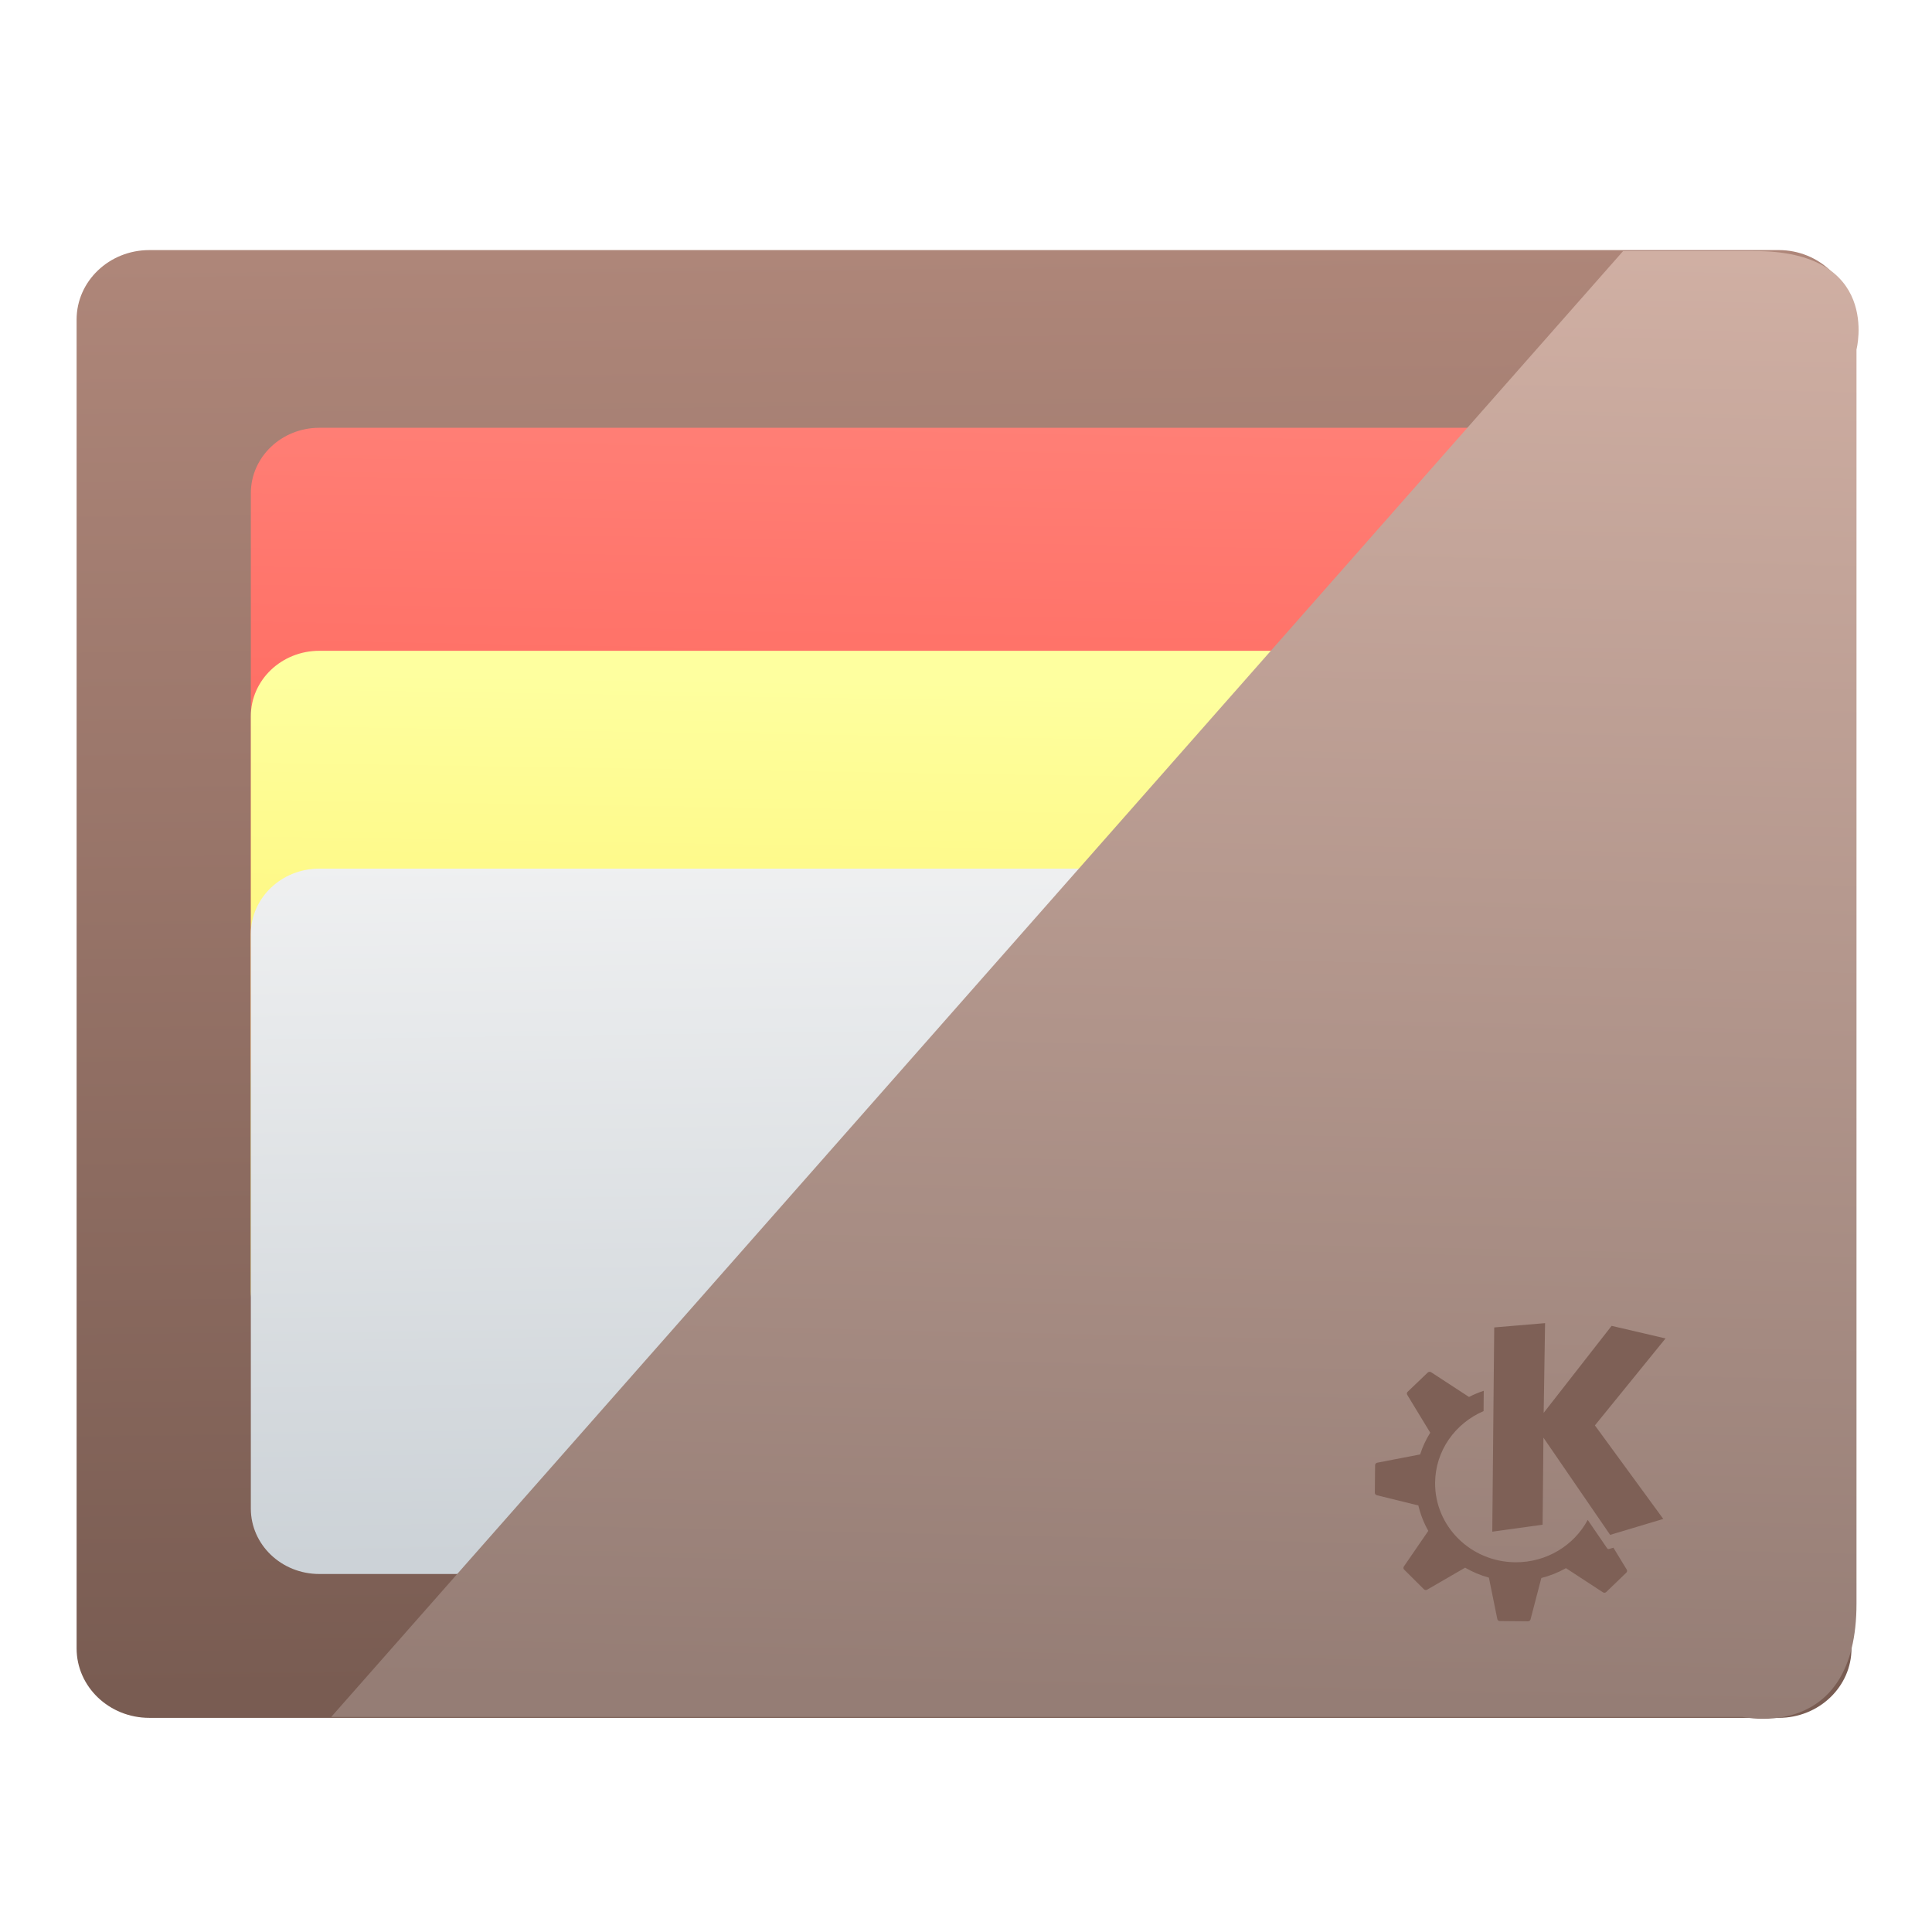
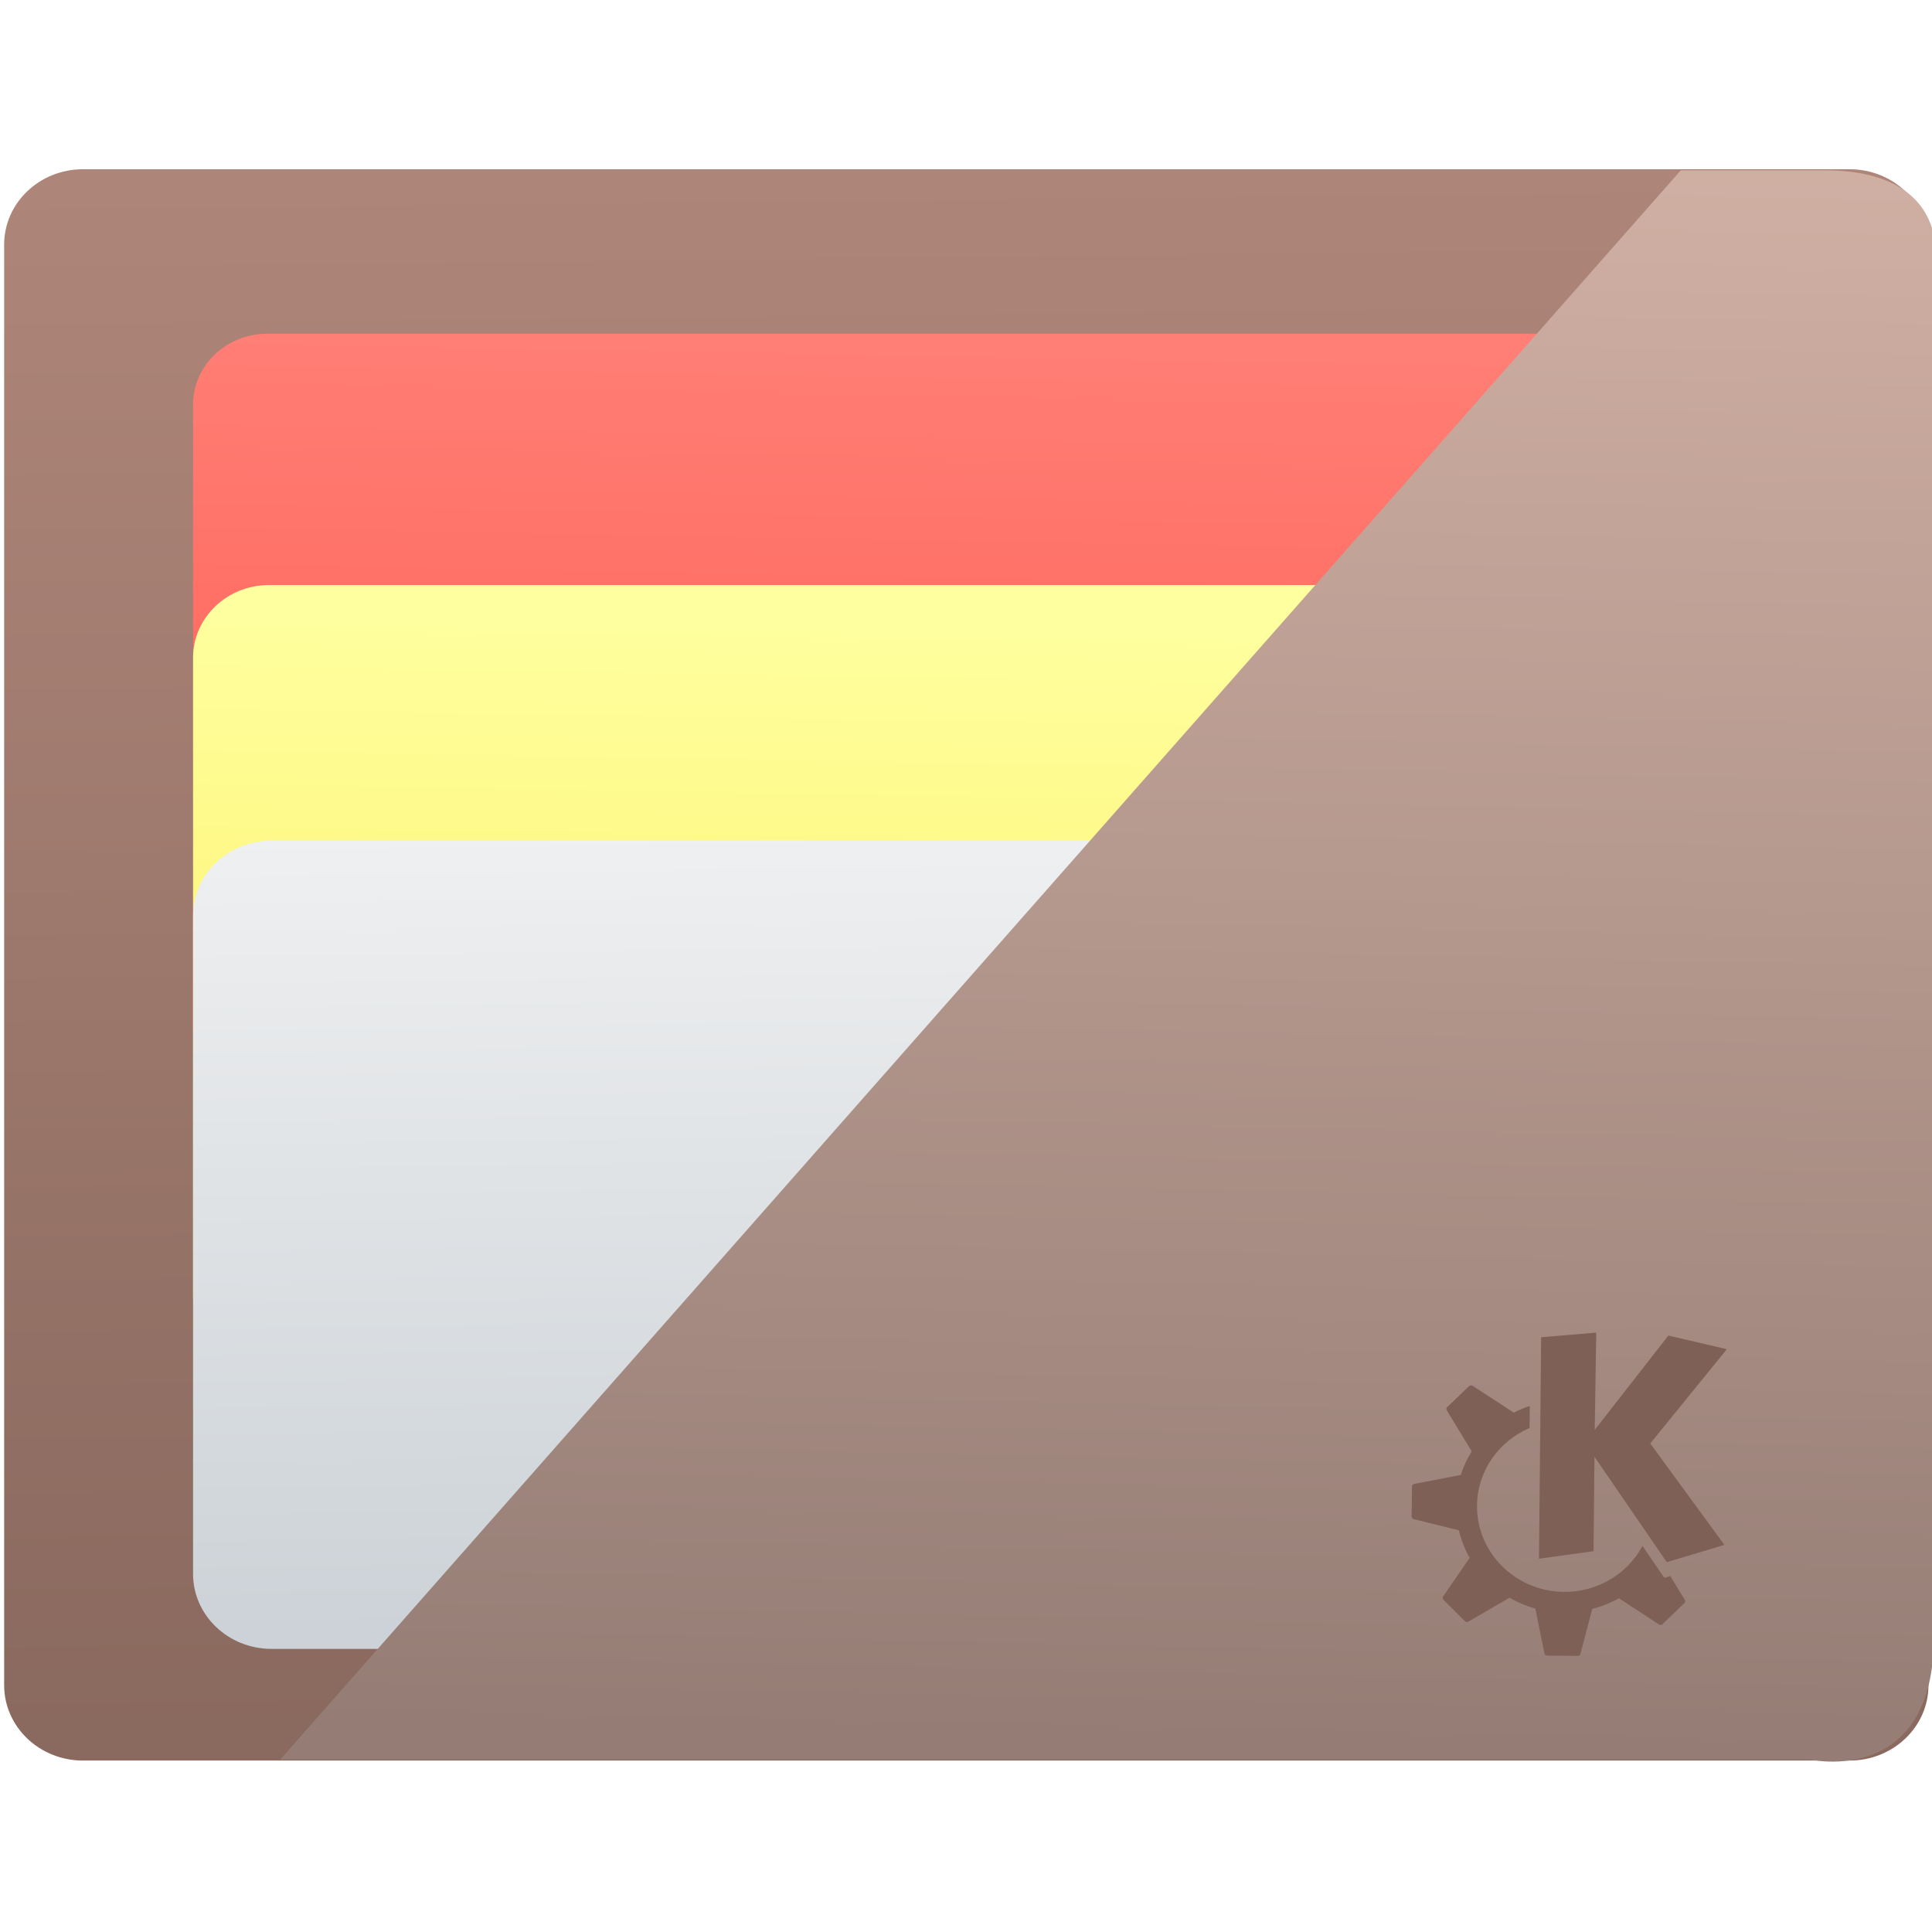
<svg xmlns="http://www.w3.org/2000/svg" xmlns:xlink="http://www.w3.org/1999/xlink" width="48" height="48" id="svg5453" version="1.1" viewBox="0 0 48 48">
  <defs id="defs5455">
    <linearGradient id="linearGradient4471">
      <stop style="stop-color:#eff0f1;stop-opacity:1;" offset="0" id="stop4473" />
      <stop style="stop-color:#ccd2d7;stop-opacity:1" offset="1" id="stop4475" />
    </linearGradient>
    <linearGradient id="linearGradient4425">
      <stop style="stop-color:#957d75;stop-opacity:1" offset="0" id="stop4427" />
      <stop style="stop-color:#d1b0a4;stop-opacity:1" offset="1" id="stop4429" />
    </linearGradient>
    <linearGradient id="linearGradient4417">
-       <stop style="stop-color:#795c52;stop-opacity:1" offset="0" id="stop4419" />
+       <stop style="stop-color:#8a695e;stop-opacity:1" offset="0" id="stop4419" />
      <stop style="stop-color:#ae8679;stop-opacity:1" offset="1" id="stop4421" />
    </linearGradient>
-     <linearGradient id="linearGradient5623">
-       <stop style="stop-color:#d35400;stop-opacity:1;" offset="0" id="stop5625" />
-       <stop id="stop5627" offset="1" style="stop-color:#d35400;stop-opacity:1;" />
-     </linearGradient>
-     <linearGradient id="linearGradient3819">
-       <stop id="stop3821" offset="0" style="stop-color:#eff0f1;stop-opacity:1;" />
-       <stop id="stop3823" offset="1" style="stop-color:#bdc3c7;stop-opacity:1;" />
-     </linearGradient>
-     <linearGradient id="linearGradient4143">
-       <stop id="stop4145" offset="0" style="stop-color:#197cf1;stop-opacity:1" />
-       <stop id="stop4147" offset="1" style="stop-color:#20bcfa;stop-opacity:1" />
-     </linearGradient>
-     <linearGradient id="linearGradient4290-2">
-       <stop style="stop-color:#7cbaf8;stop-opacity:1" offset="0" id="stop4292" />
-       <stop style="stop-color:#f4fcff;stop-opacity:1" offset="1" id="stop4294" />
-     </linearGradient>
-     <linearGradient xlink:href="#linearGradient4143" id="linearGradient4149" x1="400.571" y1="545.798" x2="400.571" y2="517.798" gradientUnits="userSpaceOnUse" gradientTransform="matrix(0.9285711,0,0,0.9285706,28.61235,37.98614)" />
-     <linearGradient xlink:href="#linearGradient4290-2" id="linearGradient3077" gradientUnits="userSpaceOnUse" gradientTransform="matrix(1.37931,0,0,1.37931,1.241379,1005.604)" x1="16" y1="30" x2="16" y2="2" />
-     <linearGradient xlink:href="#linearGradient4143" id="linearGradient3083" gradientUnits="userSpaceOnUse" gradientTransform="matrix(1.280788,0,0,1.280787,-450.116,346.3113)" x1="400.571" y1="545.798" x2="400.571" y2="517.798" />
-     <linearGradient xlink:href="#linearGradient4290-2" id="linearGradient3870" gradientUnits="userSpaceOnUse" gradientTransform="matrix(1.37931,0,0,1.37931,-18.75862,1005.604)" x1="16" y1="30" x2="16" y2="2" />
-     <linearGradient id="linearGradient4193">
-       <stop style="stop-color:#c61423;stop-opacity:1" offset="0" id="stop4195" />
-       <stop style="stop-color:#ff324b;stop-opacity:1" offset="1" id="stop4197" />
-     </linearGradient>
-     <linearGradient gradientTransform="translate(21.84376,0.4975693)" gradientUnits="userSpaceOnUse" y2="515.798" x2="375.571" y1="532.798" x1="375.571" id="linearGradient4191" xlink:href="#linearGradient4193" />
-     <linearGradient y2="515.798" x2="375.571" y1="532.798" x1="375.571" gradientTransform="matrix(0.9733579,0,0,0.9733579,-2.669444,9.156297)" gradientUnits="userSpaceOnUse" id="linearGradient4254" xlink:href="#linearGradient4193" />
-     <linearGradient id="linearGradient4298">
-       <stop style="stop-color:#fd415a;stop-opacity:1" offset="0" id="stop4300" />
-       <stop style="stop-color:#fc593d;stop-opacity:1" offset="1" id="stop4302" />
-     </linearGradient>
-     <linearGradient id="linearGradient4491">
-       <stop id="stop4493" offset="0" style="stop-color:#fd3865;stop-opacity:1" />
-       <stop id="stop4495" offset="1" style="stop-color:#fc5e37;stop-opacity:1" />
-     </linearGradient>
-     <linearGradient id="linearGradient4290-1">
-       <stop style="stop-color:#a5a5a5;stop-opacity:1;" offset="0" id="stop4292-9" />
-       <stop style="stop-color:#f5f2f5;stop-opacity:1;" offset="1" id="stop4294-1" />
-     </linearGradient>
-     <linearGradient id="linearGradient5263">
-       <stop id="stop5265" style="stop-color:#a0d5ff;stop-opacity:1" offset="0" />
-       <stop id="stop5267" style="stop-color:#a0d5ff;stop-opacity:1" offset="1" />
-     </linearGradient>
-     <clipPath id="clipPath4458">
-       <path id="use4460" d="m 69.626,12.145 -0.052,0 c -22.727,-0.292 -46.472,4.077 -46.709,4.122 -2.424,0.451 -4.946,2.974 -5.397,5.397 -0.044,0.237 -4.414,23.983 -4.122,46.71 -0.292,22.777 4.078,46.523 4.122,46.761 0.451,2.423 2.974,4.945 5.398,5.398 0.237,0.044 23.982,4.413 46.709,4.121 22.779,0.292 46.524,-4.077 46.761,-4.121 2.423,-0.452 4.946,-2.976 5.398,-5.399 0.044,-0.236 4.413,-23.981 4.121,-46.709 0.292,-22.777 -4.077,-46.523 -4.121,-46.761 -0.453,-2.423 -2.976,-4.946 -5.398,-5.397 -0.238,-0.045 -23.984,-4.414 -46.71,-4.122 z" />
-     </clipPath>
    <linearGradient id="linearGradient4237">
      <stop id="stop4239-95" style="stop-color:#ff594d;stop-opacity:1" offset="0" />
      <stop id="stop4241" style="stop-color:#ff7f76;stop-opacity:1" offset="1" />
-     </linearGradient>
-     <linearGradient id="linearGradient4210">
-       <stop offset="0" style="stop-color:#ff584c;stop-opacity:1" id="stop4212" />
-       <stop offset="1" style="stop-color:#ff8077;stop-opacity:1" id="stop4214" />
-     </linearGradient>
-     <linearGradient id="linearGradient4179">
-       <stop id="stop4181" style="stop-color:#ffee5e;stop-opacity:1" offset="0" />
-       <stop id="stop4183" style="stop-color:#feff8b;stop-opacity:1" offset="1" />
-     </linearGradient>
-     <linearGradient id="linearGradient4210-3">
-       <stop id="stop4212-1" style="stop-color:#ffce69;stop-opacity:1" offset="0" />
-       <stop id="stop4214-6" style="stop-color:#ffce54;stop-opacity:1" offset="1" />
    </linearGradient>
    <linearGradient id="linearGradient4237-0">
      <stop offset="0" style="stop-color:#ffee5e;stop-opacity:1" id="stop4239-8" />
      <stop offset="1" style="stop-color:#feff9f;stop-opacity:1" id="stop4241-9" />
    </linearGradient>
-     <linearGradient id="linearGradient4237-2">
-       <stop offset="0" style="stop-color:#ffa0a6;stop-opacity:1" id="stop4239-7" />
-       <stop offset="1" style="stop-color:#ffa0a5;stop-opacity:1" id="stop4241-2" />
-     </linearGradient>
-     <linearGradient id="linearGradient8311">
-       <stop id="stop8313" style="stop-color:#ce89ff;stop-opacity:1" offset="0" />
-       <stop id="stop8315" style="stop-color:#e898ff;stop-opacity:1" offset="1" />
-     </linearGradient>
-     <linearGradient id="linearGradient4237-8">
-       <stop offset="0" style="stop-color:#cf8aff;stop-opacity:1" id="stop4239-2" />
-       <stop offset="1" style="stop-color:#eaa0ff;stop-opacity:1" id="stop4241-3" />
-     </linearGradient>
-     <linearGradient id="linearGradient8311-3">
-       <stop id="stop8313-0" style="stop-color:#ffcc6b;stop-opacity:1" offset="0" />
-       <stop id="stop8315-1" style="stop-color:#ffcf98;stop-opacity:1" offset="1" />
-     </linearGradient>
-     <linearGradient id="linearGradient4237-3">
-       <stop offset="0" style="stop-color:#ffcc6e;stop-opacity:1" id="stop4239-0" />
-       <stop offset="1" style="stop-color:#ffe4a0;stop-opacity:1" id="stop4241-7" />
-     </linearGradient>
-     <linearGradient id="linearGradient8311-31">
-       <stop id="stop8313-2" style="stop-color:#f089ff;stop-opacity:1" offset="0" />
-       <stop id="stop8315-6" style="stop-color:#ffadea;stop-opacity:1" offset="1" />
-     </linearGradient>
-     <linearGradient id="linearGradient4237-6">
-       <stop offset="0" style="stop-color:#f18bfe;stop-opacity:1" id="stop4239-22" />
-       <stop offset="1" style="stop-color:#fcc3ff;stop-opacity:1" id="stop4241-0" />
-     </linearGradient>
-     <linearGradient id="linearGradient8467">
-       <stop offset="0" style="stop-color:#b9b9b9;stop-opacity:1" id="stop8469" />
-       <stop offset="1" style="stop-color:#d1d1d1;stop-opacity:1" id="stop8471" />
-     </linearGradient>
-     <linearGradient id="linearGradient8311-5">
-       <stop id="stop8313-7" style="stop-color:#b9b9b9;stop-opacity:1" offset="0" />
-       <stop id="stop8315-3" style="stop-color:#d2d2d2;stop-opacity:1" offset="1" />
-     </linearGradient>
-     <linearGradient id="linearGradient4237-4">
-       <stop offset="0" style="stop-color:#bababa;stop-opacity:1" id="stop4239-9" />
-       <stop offset="1" style="stop-color:#c8c8c8;stop-opacity:1" id="stop4241-37" />
-     </linearGradient>
-     <linearGradient id="linearGradient8467-7">
-       <stop offset="0" style="stop-color:#3ec896;stop-opacity:1" id="stop8469-4" />
-       <stop offset="1" style="stop-color:#66d9af;stop-opacity:1" id="stop8471-7" />
-     </linearGradient>
-     <linearGradient id="linearGradient8311-1">
-       <stop id="stop8313-9" style="stop-color:#494949;stop-opacity:1" offset="0" />
-       <stop id="stop8315-5" style="stop-color:#616774;stop-opacity:1" offset="1" />
-     </linearGradient>
-     <linearGradient gradientUnits="userSpaceOnUse" gradientTransform="scale(1.128802,0.8858951)" x1="209.957" y1="0" x2="209.957" y2="116.694" id="linearGradient-1">
-       <stop stop-color="#A7A7A7" offset="0%" id="stop4884" />
-       <stop stop-color="#8D8D8D" offset="100%" id="stop4886" />
-     </linearGradient>
-     <linearGradient gradientUnits="userSpaceOnUse" gradientTransform="scale(1.227981,0.8143451)" x1="193" y1="411.584" x2="193" y2="105.4" id="linearGradient-2">
-       <stop stop-color="#707070" offset="0%" id="stop4889" />
-       <stop stop-color="#ABABAB" offset="100%" id="stop4891" />
-     </linearGradient>
-     <linearGradient gradientUnits="userSpaceOnUse" gradientTransform="scale(1.227981,0.8143451)" x1="193" y1="70.609" x2="193" y2="457.423" id="linearGradient-3">
-       <stop stop-color="#000000" stop-opacity="0" offset="0%" id="stop4894" />
-       <stop stop-color="#000000" stop-opacity="0.19" offset="100%" id="stop4896" />
-     </linearGradient>
-     <linearGradient id="linearGradient4232">
-       <stop id="stop4234" offset="0" style="stop-color:#333333;stop-opacity:1" />
-       <stop id="stop4236" offset="1" style="stop-color:#606060;stop-opacity:1" />
-     </linearGradient>
-     <linearGradient id="linearGradient4172">
-       <stop style="stop-color:#3dc796;stop-opacity:1" offset="0" id="stop4174" />
-       <stop style="stop-color:#57d68d;stop-opacity:1" offset="1" id="stop4176" />
-     </linearGradient>
-     <linearGradient id="linearGradient4233">
-       <stop id="stop4235" offset="0" style="stop-color:#212121;stop-opacity:1" />
-       <stop id="stop4237-9" offset="1" style="stop-color:#1d2022;stop-opacity:0" />
-     </linearGradient>
-     <linearGradient id="linearGradient8467-6">
-       <stop offset="0" style="stop-color:#56d8d1;stop-opacity:1" id="stop8469-5" />
-       <stop offset="1" style="stop-color:#9df7ee;stop-opacity:1" id="stop8471-8" />
-     </linearGradient>
-     <linearGradient id="linearGradient8311-10">
-       <stop id="stop8313-3" style="stop-color:#55d8d1;stop-opacity:1" offset="0" />
-       <stop id="stop8315-8" style="stop-color:#66efe7;stop-opacity:1" offset="1" />
-     </linearGradient>
-     <linearGradient id="linearGradient8467-8">
-       <stop offset="0" style="stop-color:#dea679;stop-opacity:1" id="stop8469-9" />
-       <stop offset="1" style="stop-color:#f7d19d;stop-opacity:1" id="stop8471-2" />
-     </linearGradient>
-     <linearGradient id="linearGradient8311-0">
-       <stop id="stop8313-90" style="stop-color:#dda579;stop-opacity:1" offset="0" />
-       <stop id="stop8315-88" style="stop-color:#f3bc87;stop-opacity:1" offset="1" />
-     </linearGradient>
-     <linearGradient id="linearGradient8467-2">
-       <stop offset="0" style="stop-color:#5fa4d5;stop-opacity:1" id="stop8469-6" />
-       <stop offset="1" style="stop-color:#9dc9f7;stop-opacity:1" id="stop8471-5" />
-     </linearGradient>
-     <linearGradient id="linearGradient8311-06">
-       <stop id="stop8313-6" style="stop-color:#5fa3d4;stop-opacity:1" offset="0" />
-       <stop id="stop8315-2" style="stop-color:#6bb9ff;stop-opacity:1" offset="1" />
-     </linearGradient>
-     <clipPath id="clipPath4458-7">
-       <path d="m 69.626,12.145 -0.052,0 c -22.727,-0.292 -46.472,4.077 -46.709,4.122 -2.424,0.451 -4.946,2.974 -5.397,5.397 -0.044,0.237 -4.414,23.983 -4.122,46.71 -0.292,22.777 4.078,46.523 4.122,46.761 0.451,2.423 2.974,4.945 5.398,5.398 0.237,0.044 23.982,4.413 46.709,4.121 22.779,0.292 46.524,-4.077 46.761,-4.121 2.423,-0.452 4.946,-2.976 5.398,-5.399 0.044,-0.236 4.413,-23.981 4.121,-46.709 0.292,-22.777 -4.077,-46.523 -4.121,-46.761 -0.453,-2.423 -2.976,-4.946 -5.398,-5.397 -0.238,-0.045 -23.984,-4.414 -46.71,-4.122 z" id="use4460-2" />
-     </clipPath>
-     <clipPath id="clipPath4458-9">
-       <path id="use4460-27" d="m 69.626,12.145 -0.052,0 c -22.727,-0.292 -46.472,4.077 -46.709,4.122 -2.424,0.451 -4.946,2.974 -5.397,5.397 -0.044,0.237 -4.414,23.983 -4.122,46.71 -0.292,22.777 4.078,46.523 4.122,46.761 0.451,2.423 2.974,4.945 5.398,5.398 0.237,0.044 23.982,4.413 46.709,4.121 22.779,0.292 46.524,-4.077 46.761,-4.121 2.423,-0.452 4.946,-2.976 5.398,-5.399 0.044,-0.236 4.413,-23.981 4.121,-46.709 0.292,-22.777 -4.077,-46.523 -4.121,-46.761 -0.453,-2.423 -2.976,-4.946 -5.398,-5.397 -0.238,-0.045 -23.984,-4.414 -46.71,-4.122 z" />
-     </clipPath>
-     <clipPath id="clipPath4458-5">
-       <path id="use4460-5" d="m 69.626,12.145 -0.052,0 c -22.727,-0.292 -46.472,4.077 -46.709,4.122 -2.424,0.451 -4.946,2.974 -5.397,5.397 -0.044,0.237 -4.414,23.983 -4.122,46.71 -0.292,22.777 4.078,46.523 4.122,46.761 0.451,2.423 2.974,4.945 5.398,5.398 0.237,0.044 23.982,4.413 46.709,4.121 22.779,0.292 46.524,-4.077 46.761,-4.121 2.423,-0.452 4.946,-2.976 5.398,-5.399 0.044,-0.236 4.413,-23.981 4.121,-46.709 0.292,-22.777 -4.077,-46.523 -4.121,-46.761 -0.453,-2.423 -2.976,-4.946 -5.398,-5.397 -0.238,-0.045 -23.984,-4.414 -46.71,-4.122 z" />
-     </clipPath>
-     <clipPath id="clipPath4458-2">
-       <path d="m 69.626,12.145 -0.052,0 c -22.727,-0.292 -46.472,4.077 -46.709,4.122 -2.424,0.451 -4.946,2.974 -5.397,5.397 -0.044,0.237 -4.414,23.983 -4.122,46.71 -0.292,22.777 4.078,46.523 4.122,46.761 0.451,2.423 2.974,4.945 5.398,5.398 0.237,0.044 23.982,4.413 46.709,4.121 22.779,0.292 46.524,-4.077 46.761,-4.121 2.423,-0.452 4.946,-2.976 5.398,-5.399 0.044,-0.236 4.413,-23.981 4.121,-46.709 0.292,-22.777 -4.077,-46.523 -4.121,-46.761 -0.453,-2.423 -2.976,-4.946 -5.398,-5.397 -0.238,-0.045 -23.984,-4.414 -46.71,-4.122 z" id="use4460-4" />
-     </clipPath>
-     <clipPath id="clipPath4458-7-6">
-       <path id="use4460-2-9" d="m 69.626,12.145 -0.052,0 c -22.727,-0.292 -46.472,4.077 -46.709,4.122 -2.424,0.451 -4.946,2.974 -5.397,5.397 -0.044,0.237 -4.414,23.983 -4.122,46.71 -0.292,22.777 4.078,46.523 4.122,46.761 0.451,2.423 2.974,4.945 5.398,5.398 0.237,0.044 23.982,4.413 46.709,4.121 22.779,0.292 46.524,-4.077 46.761,-4.121 2.423,-0.452 4.946,-2.976 5.398,-5.399 0.044,-0.236 4.413,-23.981 4.121,-46.709 0.292,-22.777 -4.077,-46.523 -4.121,-46.761 -0.453,-2.423 -2.976,-4.946 -5.398,-5.397 -0.238,-0.045 -23.984,-4.414 -46.71,-4.122 z" />
-     </clipPath>
-     <clipPath id="clipPath4458-9-1">
-       <path d="m 69.626,12.145 -0.052,0 c -22.727,-0.292 -46.472,4.077 -46.709,4.122 -2.424,0.451 -4.946,2.974 -5.397,5.397 -0.044,0.237 -4.414,23.983 -4.122,46.71 -0.292,22.777 4.078,46.523 4.122,46.761 0.451,2.423 2.974,4.945 5.398,5.398 0.237,0.044 23.982,4.413 46.709,4.121 22.779,0.292 46.524,-4.077 46.761,-4.121 2.423,-0.452 4.946,-2.976 5.398,-5.399 0.044,-0.236 4.413,-23.981 4.121,-46.709 0.292,-22.777 -4.077,-46.523 -4.121,-46.761 -0.453,-2.423 -2.976,-4.946 -5.398,-5.397 -0.238,-0.045 -23.984,-4.414 -46.71,-4.122 z" id="use4460-27-5" />
-     </clipPath>
-     <clipPath id="clipPath4458-0">
-       <path id="use4460-56" d="m 69.626,12.145 -0.052,0 c -22.727,-0.292 -46.472,4.077 -46.709,4.122 -2.424,0.451 -4.946,2.974 -5.397,5.397 -0.044,0.237 -4.414,23.983 -4.122,46.71 -0.292,22.777 4.078,46.523 4.122,46.761 0.451,2.423 2.974,4.945 5.398,5.398 0.237,0.044 23.982,4.413 46.709,4.121 22.779,0.292 46.524,-4.077 46.761,-4.121 2.423,-0.452 4.946,-2.976 5.398,-5.399 0.044,-0.236 4.413,-23.981 4.121,-46.709 0.292,-22.777 -4.077,-46.523 -4.121,-46.761 -0.453,-2.423 -2.976,-4.946 -5.398,-5.397 -0.238,-0.045 -23.984,-4.414 -46.71,-4.122 z" />
-     </clipPath>
-     <clipPath id="clipPath4458-7-3">
-       <path d="m 69.626,12.145 -0.052,0 c -22.727,-0.292 -46.472,4.077 -46.709,4.122 -2.424,0.451 -4.946,2.974 -5.397,5.397 -0.044,0.237 -4.414,23.983 -4.122,46.71 -0.292,22.777 4.078,46.523 4.122,46.761 0.451,2.423 2.974,4.945 5.398,5.398 0.237,0.044 23.982,4.413 46.709,4.121 22.779,0.292 46.524,-4.077 46.761,-4.121 2.423,-0.452 4.946,-2.976 5.398,-5.399 0.044,-0.236 4.413,-23.981 4.121,-46.709 0.292,-22.777 -4.077,-46.523 -4.121,-46.761 -0.453,-2.423 -2.976,-4.946 -5.398,-5.397 -0.238,-0.045 -23.984,-4.414 -46.71,-4.122 z" id="use4460-2-4" />
-     </clipPath>
-     <clipPath id="clipPath4458-9-5">
-       <path id="use4460-27-3" d="m 69.626,12.145 -0.052,0 c -22.727,-0.292 -46.472,4.077 -46.709,4.122 -2.424,0.451 -4.946,2.974 -5.397,5.397 -0.044,0.237 -4.414,23.983 -4.122,46.71 -0.292,22.777 4.078,46.523 4.122,46.761 0.451,2.423 2.974,4.945 5.398,5.398 0.237,0.044 23.982,4.413 46.709,4.121 22.779,0.292 46.524,-4.077 46.761,-4.121 2.423,-0.452 4.946,-2.976 5.398,-5.399 0.044,-0.236 4.413,-23.981 4.121,-46.709 0.292,-22.777 -4.077,-46.523 -4.121,-46.761 -0.453,-2.423 -2.976,-4.946 -5.398,-5.397 -0.238,-0.045 -23.984,-4.414 -46.71,-4.122 z" />
-     </clipPath>
-     <clipPath id="clipPath4458-5-5">
-       <path id="use4460-5-3" d="m 69.626,12.145 -0.052,0 c -22.727,-0.292 -46.472,4.077 -46.709,4.122 -2.424,0.451 -4.946,2.974 -5.397,5.397 -0.044,0.237 -4.414,23.983 -4.122,46.71 -0.292,22.777 4.078,46.523 4.122,46.761 0.451,2.423 2.974,4.945 5.398,5.398 0.237,0.044 23.982,4.413 46.709,4.121 22.779,0.292 46.524,-4.077 46.761,-4.121 2.423,-0.452 4.946,-2.976 5.398,-5.399 0.044,-0.236 4.413,-23.981 4.121,-46.709 0.292,-22.777 -4.077,-46.523 -4.121,-46.761 -0.453,-2.423 -2.976,-4.946 -5.398,-5.397 -0.238,-0.045 -23.984,-4.414 -46.71,-4.122 z" />
-     </clipPath>
-     <clipPath id="clipPath4458-6">
-       <path id="use4460-6" d="m 69.626,12.145 -0.052,0 c -22.727,-0.292 -46.472,4.077 -46.709,4.122 -2.424,0.451 -4.946,2.974 -5.397,5.397 -0.044,0.237 -4.414,23.983 -4.122,46.71 -0.292,22.777 4.078,46.523 4.122,46.761 0.451,2.423 2.974,4.945 5.398,5.398 0.237,0.044 23.982,4.413 46.709,4.121 22.779,0.292 46.524,-4.077 46.761,-4.121 2.423,-0.452 4.946,-2.976 5.398,-5.399 0.044,-0.236 4.413,-23.981 4.121,-46.709 0.292,-22.777 -4.077,-46.523 -4.121,-46.761 -0.453,-2.423 -2.976,-4.946 -5.398,-5.397 -0.238,-0.045 -23.984,-4.414 -46.71,-4.122 z" />
-     </clipPath>
-     <linearGradient gradientTransform="matrix(0.7938717,0,0,0.7938717,20.35265,103.982)" gradientUnits="userSpaceOnUse" y2="533.506" x2="406.807" y1="523.292" x1="377.187" id="linearGradient4852" xlink:href="#linearGradient4143" />
-     <clipPath id="clipPath4458-8">
-       <path d="m 69.626,12.145 -0.052,0 c -22.727,-0.292 -46.472,4.077 -46.709,4.122 -2.424,0.451 -4.946,2.974 -5.397,5.397 -0.044,0.237 -4.414,23.983 -4.122,46.71 -0.292,22.777 4.078,46.523 4.122,46.761 0.451,2.423 2.974,4.945 5.398,5.398 0.237,0.044 23.982,4.413 46.709,4.121 22.779,0.292 46.524,-4.077 46.761,-4.121 2.423,-0.452 4.946,-2.976 5.398,-5.399 0.044,-0.236 4.413,-23.981 4.121,-46.709 0.292,-22.777 -4.077,-46.523 -4.121,-46.761 -0.453,-2.423 -2.976,-4.946 -5.398,-5.397 -0.238,-0.045 -23.984,-4.414 -46.71,-4.122 z" id="use4460-8" />
-     </clipPath>
-     <linearGradient id="linearGradient4232-2">
-       <stop style="stop-color:#333333;stop-opacity:1" offset="0" id="stop4234-7" />
-       <stop style="stop-color:#353535;stop-opacity:1" offset="1" id="stop4236-7" />
-     </linearGradient>
-     <clipPath id="clipPath4458-7-5">
-       <path id="use4460-2-7" d="m 69.626,12.145 -0.052,0 c -22.727,-0.292 -46.472,4.077 -46.709,4.122 -2.424,0.451 -4.946,2.974 -5.397,5.397 -0.044,0.237 -4.414,23.983 -4.122,46.71 -0.292,22.777 4.078,46.523 4.122,46.761 0.451,2.423 2.974,4.945 5.398,5.398 0.237,0.044 23.982,4.413 46.709,4.121 22.779,0.292 46.524,-4.077 46.761,-4.121 2.423,-0.452 4.946,-2.976 5.398,-5.399 0.044,-0.236 4.413,-23.981 4.121,-46.709 0.292,-22.777 -4.077,-46.523 -4.121,-46.761 -0.453,-2.423 -2.976,-4.946 -5.398,-5.397 -0.238,-0.045 -23.984,-4.414 -46.71,-4.122 z" />
-     </clipPath>
-     <clipPath id="clipPath4458-9-6">
-       <path d="m 69.626,12.145 -0.052,0 c -22.727,-0.292 -46.472,4.077 -46.709,4.122 -2.424,0.451 -4.946,2.974 -5.397,5.397 -0.044,0.237 -4.414,23.983 -4.122,46.71 -0.292,22.777 4.078,46.523 4.122,46.761 0.451,2.423 2.974,4.945 5.398,5.398 0.237,0.044 23.982,4.413 46.709,4.121 22.779,0.292 46.524,-4.077 46.761,-4.121 2.423,-0.452 4.946,-2.976 5.398,-5.399 0.044,-0.236 4.413,-23.981 4.121,-46.709 0.292,-22.777 -4.077,-46.523 -4.121,-46.761 -0.453,-2.423 -2.976,-4.946 -5.398,-5.397 -0.238,-0.045 -23.984,-4.414 -46.71,-4.122 z" id="use4460-27-2" />
-     </clipPath>
-     <clipPath id="clipPath4458-5-6">
-       <path d="m 69.626,12.145 -0.052,0 c -22.727,-0.292 -46.472,4.077 -46.709,4.122 -2.424,0.451 -4.946,2.974 -5.397,5.397 -0.044,0.237 -4.414,23.983 -4.122,46.71 -0.292,22.777 4.078,46.523 4.122,46.761 0.451,2.423 2.974,4.945 5.398,5.398 0.237,0.044 23.982,4.413 46.709,4.121 22.779,0.292 46.524,-4.077 46.761,-4.121 2.423,-0.452 4.946,-2.976 5.398,-5.399 0.044,-0.236 4.413,-23.981 4.121,-46.709 0.292,-22.777 -4.077,-46.523 -4.121,-46.761 -0.453,-2.423 -2.976,-4.946 -5.398,-5.397 -0.238,-0.045 -23.984,-4.414 -46.71,-4.122 z" id="use4460-5-1" />
-     </clipPath>
-     <clipPath id="clipPath4458-2-7">
-       <path id="use4460-4-6" d="m 69.626,12.145 -0.052,0 c -22.727,-0.292 -46.472,4.077 -46.709,4.122 -2.424,0.451 -4.946,2.974 -5.397,5.397 -0.044,0.237 -4.414,23.983 -4.122,46.71 -0.292,22.777 4.078,46.523 4.122,46.761 0.451,2.423 2.974,4.945 5.398,5.398 0.237,0.044 23.982,4.413 46.709,4.121 22.779,0.292 46.524,-4.077 46.761,-4.121 2.423,-0.452 4.946,-2.976 5.398,-5.399 0.044,-0.236 4.413,-23.981 4.121,-46.709 0.292,-22.777 -4.077,-46.523 -4.121,-46.761 -0.453,-2.423 -2.976,-4.946 -5.398,-5.397 -0.238,-0.045 -23.984,-4.414 -46.71,-4.122 z" />
-     </clipPath>
-     <clipPath id="clipPath4458-7-6-8">
-       <path d="m 69.626,12.145 -0.052,0 c -22.727,-0.292 -46.472,4.077 -46.709,4.122 -2.424,0.451 -4.946,2.974 -5.397,5.397 -0.044,0.237 -4.414,23.983 -4.122,46.71 -0.292,22.777 4.078,46.523 4.122,46.761 0.451,2.423 2.974,4.945 5.398,5.398 0.237,0.044 23.982,4.413 46.709,4.121 22.779,0.292 46.524,-4.077 46.761,-4.121 2.423,-0.452 4.946,-2.976 5.398,-5.399 0.044,-0.236 4.413,-23.981 4.121,-46.709 0.292,-22.777 -4.077,-46.523 -4.121,-46.761 -0.453,-2.423 -2.976,-4.946 -5.398,-5.397 -0.238,-0.045 -23.984,-4.414 -46.71,-4.122 z" id="use4460-2-9-9" />
-     </clipPath>
-     <clipPath id="clipPath4458-9-1-6">
-       <path id="use4460-27-5-0" d="m 69.626,12.145 -0.052,0 c -22.727,-0.292 -46.472,4.077 -46.709,4.122 -2.424,0.451 -4.946,2.974 -5.397,5.397 -0.044,0.237 -4.414,23.983 -4.122,46.71 -0.292,22.777 4.078,46.523 4.122,46.761 0.451,2.423 2.974,4.945 5.398,5.398 0.237,0.044 23.982,4.413 46.709,4.121 22.779,0.292 46.524,-4.077 46.761,-4.121 2.423,-0.452 4.946,-2.976 5.398,-5.399 0.044,-0.236 4.413,-23.981 4.121,-46.709 0.292,-22.777 -4.077,-46.523 -4.121,-46.761 -0.453,-2.423 -2.976,-4.946 -5.398,-5.397 -0.238,-0.045 -23.984,-4.414 -46.71,-4.122 z" />
-     </clipPath>
-     <clipPath id="clipPath4458-0-1">
-       <path d="m 69.626,12.145 -0.052,0 c -22.727,-0.292 -46.472,4.077 -46.709,4.122 -2.424,0.451 -4.946,2.974 -5.397,5.397 -0.044,0.237 -4.414,23.983 -4.122,46.71 -0.292,22.777 4.078,46.523 4.122,46.761 0.451,2.423 2.974,4.945 5.398,5.398 0.237,0.044 23.982,4.413 46.709,4.121 22.779,0.292 46.524,-4.077 46.761,-4.121 2.423,-0.452 4.946,-2.976 5.398,-5.399 0.044,-0.236 4.413,-23.981 4.121,-46.709 0.292,-22.777 -4.077,-46.523 -4.121,-46.761 -0.453,-2.423 -2.976,-4.946 -5.398,-5.397 -0.238,-0.045 -23.984,-4.414 -46.71,-4.122 z" id="use4460-56-5" />
-     </clipPath>
-     <clipPath id="clipPath4458-7-3-7">
-       <path id="use4460-2-4-0" d="m 69.626,12.145 -0.052,0 c -22.727,-0.292 -46.472,4.077 -46.709,4.122 -2.424,0.451 -4.946,2.974 -5.397,5.397 -0.044,0.237 -4.414,23.983 -4.122,46.71 -0.292,22.777 4.078,46.523 4.122,46.761 0.451,2.423 2.974,4.945 5.398,5.398 0.237,0.044 23.982,4.413 46.709,4.121 22.779,0.292 46.524,-4.077 46.761,-4.121 2.423,-0.452 4.946,-2.976 5.398,-5.399 0.044,-0.236 4.413,-23.981 4.121,-46.709 0.292,-22.777 -4.077,-46.523 -4.121,-46.761 -0.453,-2.423 -2.976,-4.946 -5.398,-5.397 -0.238,-0.045 -23.984,-4.414 -46.71,-4.122 z" />
-     </clipPath>
-     <clipPath id="clipPath4458-9-5-5">
-       <path d="m 69.626,12.145 -0.052,0 c -22.727,-0.292 -46.472,4.077 -46.709,4.122 -2.424,0.451 -4.946,2.974 -5.397,5.397 -0.044,0.237 -4.414,23.983 -4.122,46.71 -0.292,22.777 4.078,46.523 4.122,46.761 0.451,2.423 2.974,4.945 5.398,5.398 0.237,0.044 23.982,4.413 46.709,4.121 22.779,0.292 46.524,-4.077 46.761,-4.121 2.423,-0.452 4.946,-2.976 5.398,-5.399 0.044,-0.236 4.413,-23.981 4.121,-46.709 0.292,-22.777 -4.077,-46.523 -4.121,-46.761 -0.453,-2.423 -2.976,-4.946 -5.398,-5.397 -0.238,-0.045 -23.984,-4.414 -46.71,-4.122 z" id="use4460-27-3-8" />
-     </clipPath>
-     <clipPath id="clipPath4458-5-5-3">
-       <path d="m 69.626,12.145 -0.052,0 c -22.727,-0.292 -46.472,4.077 -46.709,4.122 -2.424,0.451 -4.946,2.974 -5.397,5.397 -0.044,0.237 -4.414,23.983 -4.122,46.71 -0.292,22.777 4.078,46.523 4.122,46.761 0.451,2.423 2.974,4.945 5.398,5.398 0.237,0.044 23.982,4.413 46.709,4.121 22.779,0.292 46.524,-4.077 46.761,-4.121 2.423,-0.452 4.946,-2.976 5.398,-5.399 0.044,-0.236 4.413,-23.981 4.121,-46.709 0.292,-22.777 -4.077,-46.523 -4.121,-46.761 -0.453,-2.423 -2.976,-4.946 -5.398,-5.397 -0.238,-0.045 -23.984,-4.414 -46.71,-4.122 z" id="use4460-5-3-0" />
-     </clipPath>
-     <clipPath id="clipPath4458-6-1">
-       <path d="m 69.626,12.145 -0.052,0 c -22.727,-0.292 -46.472,4.077 -46.709,4.122 -2.424,0.451 -4.946,2.974 -5.397,5.397 -0.044,0.237 -4.414,23.983 -4.122,46.71 -0.292,22.777 4.078,46.523 4.122,46.761 0.451,2.423 2.974,4.945 5.398,5.398 0.237,0.044 23.982,4.413 46.709,4.121 22.779,0.292 46.524,-4.077 46.761,-4.121 2.423,-0.452 4.946,-2.976 5.398,-5.399 0.044,-0.236 4.413,-23.981 4.121,-46.709 0.292,-22.777 -4.077,-46.523 -4.121,-46.761 -0.453,-2.423 -2.976,-4.946 -5.398,-5.397 -0.238,-0.045 -23.984,-4.414 -46.71,-4.122 z" id="use4460-6-0" />
-     </clipPath>
-     <clipPath id="clipPath4458-95">
-       <path d="m 69.626,12.145 -0.052,0 c -22.727,-0.292 -46.472,4.077 -46.709,4.122 -2.424,0.451 -4.946,2.974 -5.397,5.397 -0.044,0.237 -4.414,23.983 -4.122,46.71 -0.292,22.777 4.078,46.523 4.122,46.761 0.451,2.423 2.974,4.945 5.398,5.398 0.237,0.044 23.982,4.413 46.709,4.121 22.779,0.292 46.524,-4.077 46.761,-4.121 2.423,-0.452 4.946,-2.976 5.398,-5.399 0.044,-0.236 4.413,-23.981 4.121,-46.709 0.292,-22.777 -4.077,-46.523 -4.121,-46.761 -0.453,-2.423 -2.976,-4.946 -5.398,-5.397 -0.238,-0.045 -23.984,-4.414 -46.71,-4.122 z" id="use4460-51" />
-     </clipPath>
-     <clipPath id="clipPath4458-7-7">
-       <path id="use4460-2-2" d="m 69.626,12.145 -0.052,0 c -22.727,-0.292 -46.472,4.077 -46.709,4.122 -2.424,0.451 -4.946,2.974 -5.397,5.397 -0.044,0.237 -4.414,23.983 -4.122,46.71 -0.292,22.777 4.078,46.523 4.122,46.761 0.451,2.423 2.974,4.945 5.398,5.398 0.237,0.044 23.982,4.413 46.709,4.121 22.779,0.292 46.524,-4.077 46.761,-4.121 2.423,-0.452 4.946,-2.976 5.398,-5.399 0.044,-0.236 4.413,-23.981 4.121,-46.709 0.292,-22.777 -4.077,-46.523 -4.121,-46.761 -0.453,-2.423 -2.976,-4.946 -5.398,-5.397 -0.238,-0.045 -23.984,-4.414 -46.71,-4.122 z" />
-     </clipPath>
    <linearGradient xlink:href="#linearGradient4417" id="linearGradient4423" x1="-105.877" y1="615.603" x2="-107.78" y2="440.531" gradientUnits="userSpaceOnUse" gradientTransform="translate(-5.074532,10.14906)" />
    <linearGradient xlink:href="#linearGradient4425" id="linearGradient4431" x1="-39.968" y1="617.39" x2="-35.952" y2="437.244" gradientUnits="userSpaceOnUse" gradientTransform="matrix(1,0,0,1.005302,-5.074532,7.577031)" />
-     <linearGradient xlink:href="#linearGradient4471" id="linearGradient4469" x1="-322.179" y1="509.989" x2="-320.91" y2="594.987" gradientUnits="userSpaceOnUse" gradientTransform="translate(-140.184,-14.58928)" />
-     <linearGradient gradientTransform="matrix(1.142202,0,0,1,-85.07884,-68.5062)" xlink:href="#linearGradient4237" id="linearGradient4469-0" x1="-322.734" y1="595.622" x2="-320.91" y2="510.623" gradientUnits="userSpaceOnUse" />
-     <linearGradient gradientTransform="translate(-140.1839,-41.23058)" xlink:href="#linearGradient4237-0" id="linearGradient4469-4" x1="-303.149" y1="591.816" x2="-301.881" y2="515.064" gradientUnits="userSpaceOnUse" />
+     <linearGradient xlink:href="#linearGradient4471" id="linearGradient4469" x1="-322.179" y1="509.989" x2="-320.91" y2="594.987" gradientUnits="userSpaceOnUse" gradientTransform="matrix(1,0,0,1.056883,-140.184,-43.58203)" />
+     <linearGradient gradientTransform="matrix(1.142202,0,0,1,-85.07884,-71.6834)" xlink:href="#linearGradient4237" id="linearGradient4469-0" x1="-322.734" y1="595.622" x2="-320.91" y2="510.623" gradientUnits="userSpaceOnUse" />
+     <linearGradient gradientTransform="matrix(1,0,0,1.024379,-140.1839,-55.79737)" xlink:href="#linearGradient4237-0" id="linearGradient4469-4" x1="-303.149" y1="591.816" x2="-301.881" y2="515.064" gradientUnits="userSpaceOnUse" />
  </defs>
  <g id="layer1" transform="translate(-384.5714,-499.798)">
    <g transform="translate(434.6512,-503.074)" id="layer1-07">
      <g style="fill:none;fill-opacity:1;stroke:#4f96d1;stroke-opacity:1" id="layer1-0" transform="matrix(0.9053755,0,0,0.9053755,-365.9168,562.0602)" />
      <g id="layer1-00" transform="translate(-401.0123,510.6337)">
        <g id="g5601" transform="matrix(0.8452251,0,0,0.8452251,54.93766,82.91183)">
          <g id="g4439" transform="translate(-0.1585041,3.487091)">
            <g transform="matrix(0.9671088,0.2543629,-0.2543629,0.9671088,142.6391,-89.27695)" id="g4399">
-               <g id="g4536" transform="translate(637.8936,-163.1836)">
-                 <g id="g4545" transform="matrix(0.2508032,-0.00275171,-0.00275171,0.2410648,-236.7128,521.4855)">
+               <g id="g4536" transform="translate(638.0081,-163.2137)">
+                 <g id="g4545" transform="matrix(0.2719158,-0.00298335,-0.00298335,0.2613576,-235.1775,507.4079)">
                  <rect transform="matrix(0.9671088,-0.2543629,0.2543629,0.9671088,-115.9725,119.2099)" style="opacity:1;fill:url(#linearGradient4423);fill-opacity:1;stroke:none;stroke-width:5.2;stroke-linecap:round;stroke-linejoin:round;stroke-miterlimit:4;stroke-dasharray:none;stroke-dashoffset:0;stroke-opacity:1" id="rect4413" width="207.421" height="179.512" x="-202.927" y="450.363" ry="8.5" />
                  <g id="g4525" transform="matrix(0.9671088,-0.2543629,0.2543629,0.9671088,225.2722,59.80015)">
-                     <rect ry="8" y="442.752" x="-527.697" height="86.267" width="157.945" id="rect4461-5" style="opacity:1;fill:url(#linearGradient4469-0);fill-opacity:1;stroke:none;stroke-width:6.152;stroke-linecap:round;stroke-linejoin:round;stroke-miterlimit:4;stroke-dasharray:none;stroke-dashoffset:0;stroke-opacity:1" />
-                     <rect ry="8" y="470.027" x="-527.697" height="86.267" width="138.281" id="rect4461-3" style="opacity:1;fill:url(#linearGradient4469-4);fill-opacity:1;stroke:none;stroke-width:6.152;stroke-linecap:round;stroke-linejoin:round;stroke-miterlimit:4;stroke-dasharray:none;stroke-dashoffset:0;stroke-opacity:1" />
-                     <rect ry="8" y="496.668" x="-527.697" height="86.267" width="138.281" id="rect4461" style="opacity:1;fill:url(#linearGradient4469);fill-opacity:1;stroke:none;stroke-width:6.152;stroke-linecap:round;stroke-linejoin:round;stroke-miterlimit:4;stroke-dasharray:none;stroke-dashoffset:0;stroke-opacity:1" />
+                     <rect ry="8" y="439.574" x="-527.697" height="86.267" width="157.945" id="rect4461-5" style="opacity:1;fill:url(#linearGradient4469-0);fill-opacity:1;stroke:none;stroke-width:6.152;stroke-linecap:round;stroke-linejoin:round;stroke-miterlimit:4;stroke-dasharray:none;stroke-dashoffset:0;stroke-opacity:1" />
+                     <rect ry="8.195" y="467.924" x="-527.697" height="88.37" width="138.281" id="rect4461-3" style="opacity:1;fill:url(#linearGradient4469-4);fill-opacity:1;stroke:none;stroke-width:6.152;stroke-linecap:round;stroke-linejoin:round;stroke-miterlimit:4;stroke-dasharray:none;stroke-dashoffset:0;stroke-opacity:1" />
+                     <rect ry="8.455" y="496.758" x="-527.697" height="91.174" width="138.281" id="rect4461" style="opacity:1;fill:url(#linearGradient4469);fill-opacity:1;stroke:none;stroke-width:6.152;stroke-linecap:round;stroke-linejoin:round;stroke-miterlimit:4;stroke-dasharray:none;stroke-dashoffset:0;stroke-opacity:1" />
                  </g>
                  <path style="fill:url(#linearGradient4431);fill-opacity:1;fill-rule:evenodd;stroke:none;stroke-width:1.179px;stroke-linecap:butt;stroke-linejoin:miter;stroke-opacity:1" d="m -173.172,629.764 150.973,-179.279 15.224,0 c 15.055,-0.105 12.052,12.036 12.052,12.036 l 0,153.306 c 0.047,17.095 -13.321,13.937 -13.321,13.937 z" id="path4415" transform="matrix(0.9671088,-0.2543629,0.2543629,0.9671088,-115.9725,119.2099)" />
                  <path id="path5692_1_" style="display:inline;fill:#7e6056;fill-opacity:1;stroke:none;stroke-opacity:0.8" d="m 1.678,689.645 -5.613,2.021 6.133,24.215 5.472,-2.319 -2.615,-10.324 10.564,9.517 5.509,-3.464 -10.637,-9.031 5.278,-12.387 -6.488,0.117 -4.97,12.309 -2.633,-10.654 z m -11.554,9.203 c -0.064,0.022 -0.13,0.057 -0.166,0.122 l -1.678,2.883 c -0.07,0.121 -0.044,0.273 0.053,0.374 l 3.774,3.79 c -0.265,0.925 -0.428,1.886 -0.464,2.87 l -4.597,2.258 c -0.128,0.063 -0.193,0.219 -0.158,0.36 l 0.827,3.266 c 0.035,0.138 0.168,0.23 0.307,0.23 l 5.006,-0.023 c 0.521,0.998 1.167,1.915 1.916,2.709 l -1.655,4.936 c -0.046,0.138 0.009,0.292 0.135,0.367 l 2.848,1.739 c 0.12,0.073 0.269,0.048 0.367,-0.05 l 3.609,-3.732 c 0.965,0.283 1.974,0.449 2.999,0.471 l 2.237,4.646 c 0.063,0.131 0.205,0.202 0.343,0.167 l 3.198,-0.809 c 0.134,-0.034 0.228,-0.155 0.226,-0.298 l -0.066,-5.222 c 0.919,-0.521 1.747,-1.161 2.477,-1.896 l 4.934,1.759 c 0.136,0.048 0.286,-0.006 0.359,-0.134 l 1.665,-2.88 c 0.071,-0.122 0.057,-0.277 -0.041,-0.377 l -2.193,-2.199 -0.463,0.291 c -0.067,0.042 -0.156,0.027 -0.216,-0.026 -5.6e-5,2e-5 -1.341,-1.213 -3.088,-2.787 -0.749,3.412 -3.315,6.264 -6.875,7.164 -5.059,1.279 -10.225,-1.874 -11.533,-7.04 -0.962,-3.8 0.436,-7.626 3.252,-9.897 l -0.611,-2.412 c -0.528,0.354 -1.024,0.746 -1.482,1.177 -0.001,-4e-4 -0.002,-0.012 -0.003,-0.011 l -5.049,-1.797 c -0.068,-0.026 -0.131,-0.016 -0.195,0.006 z" />
                </g>
              </g>
            </g>
          </g>
        </g>
      </g>
    </g>
  </g>
</svg>
